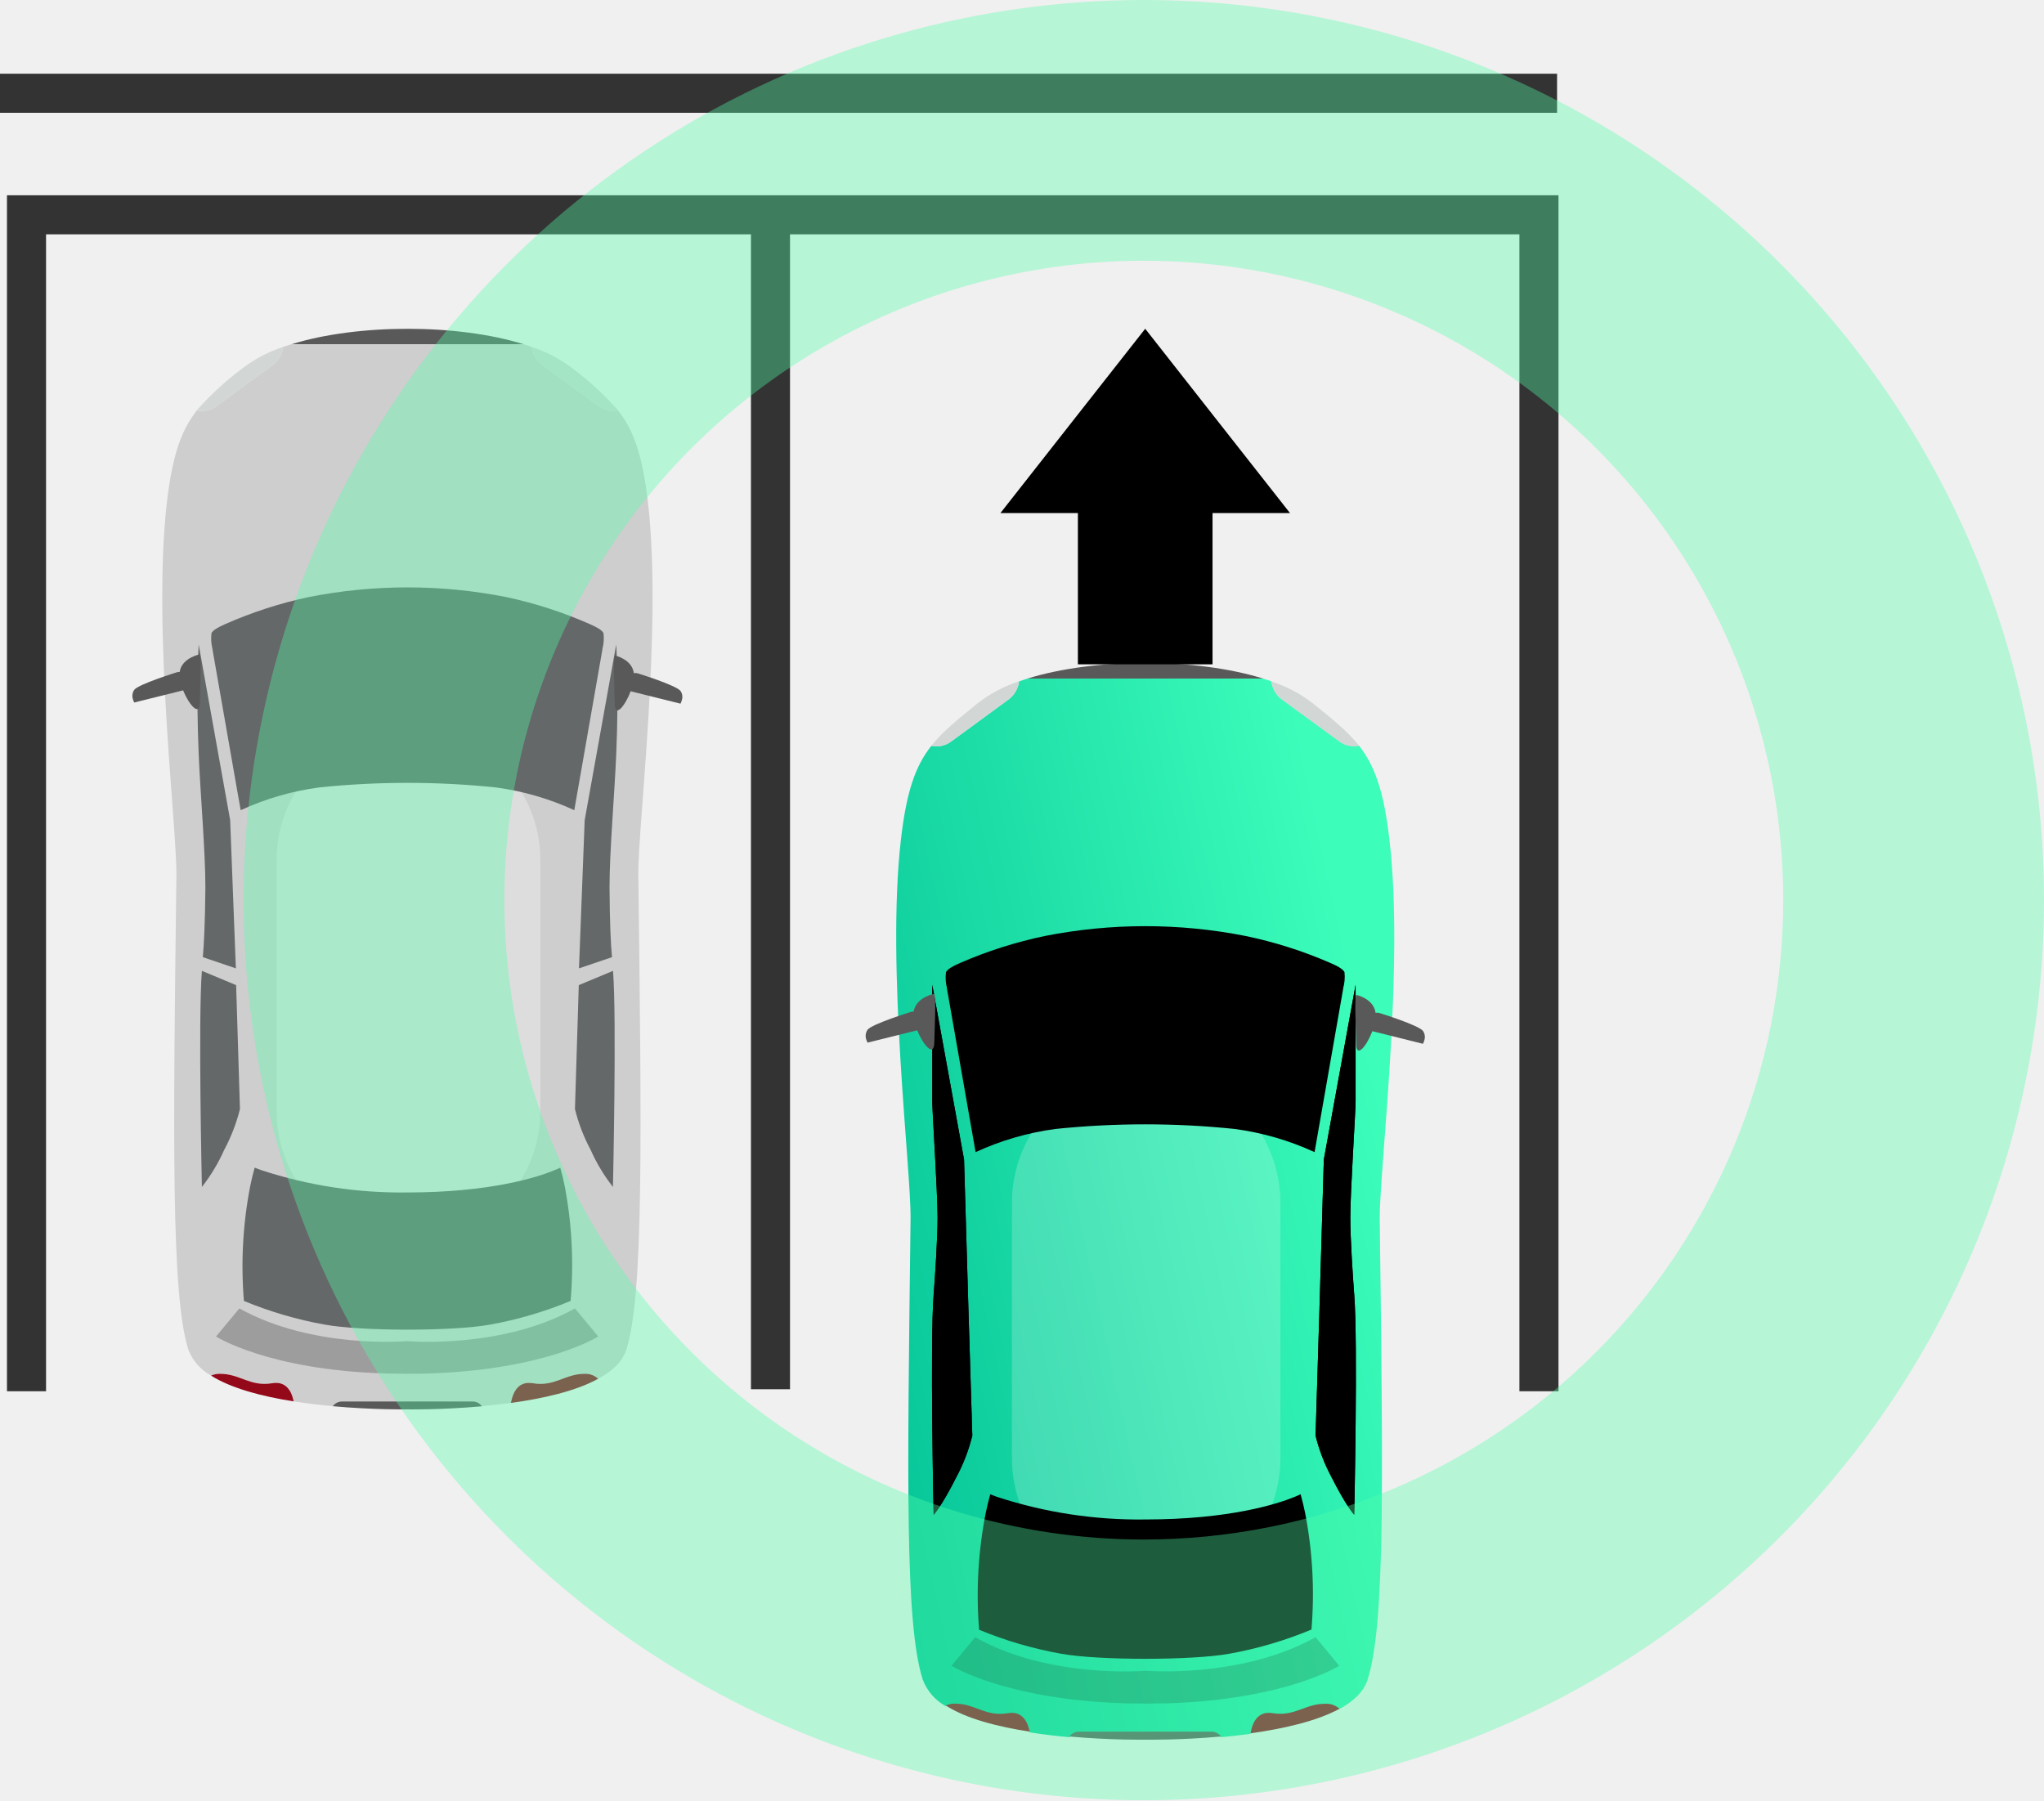
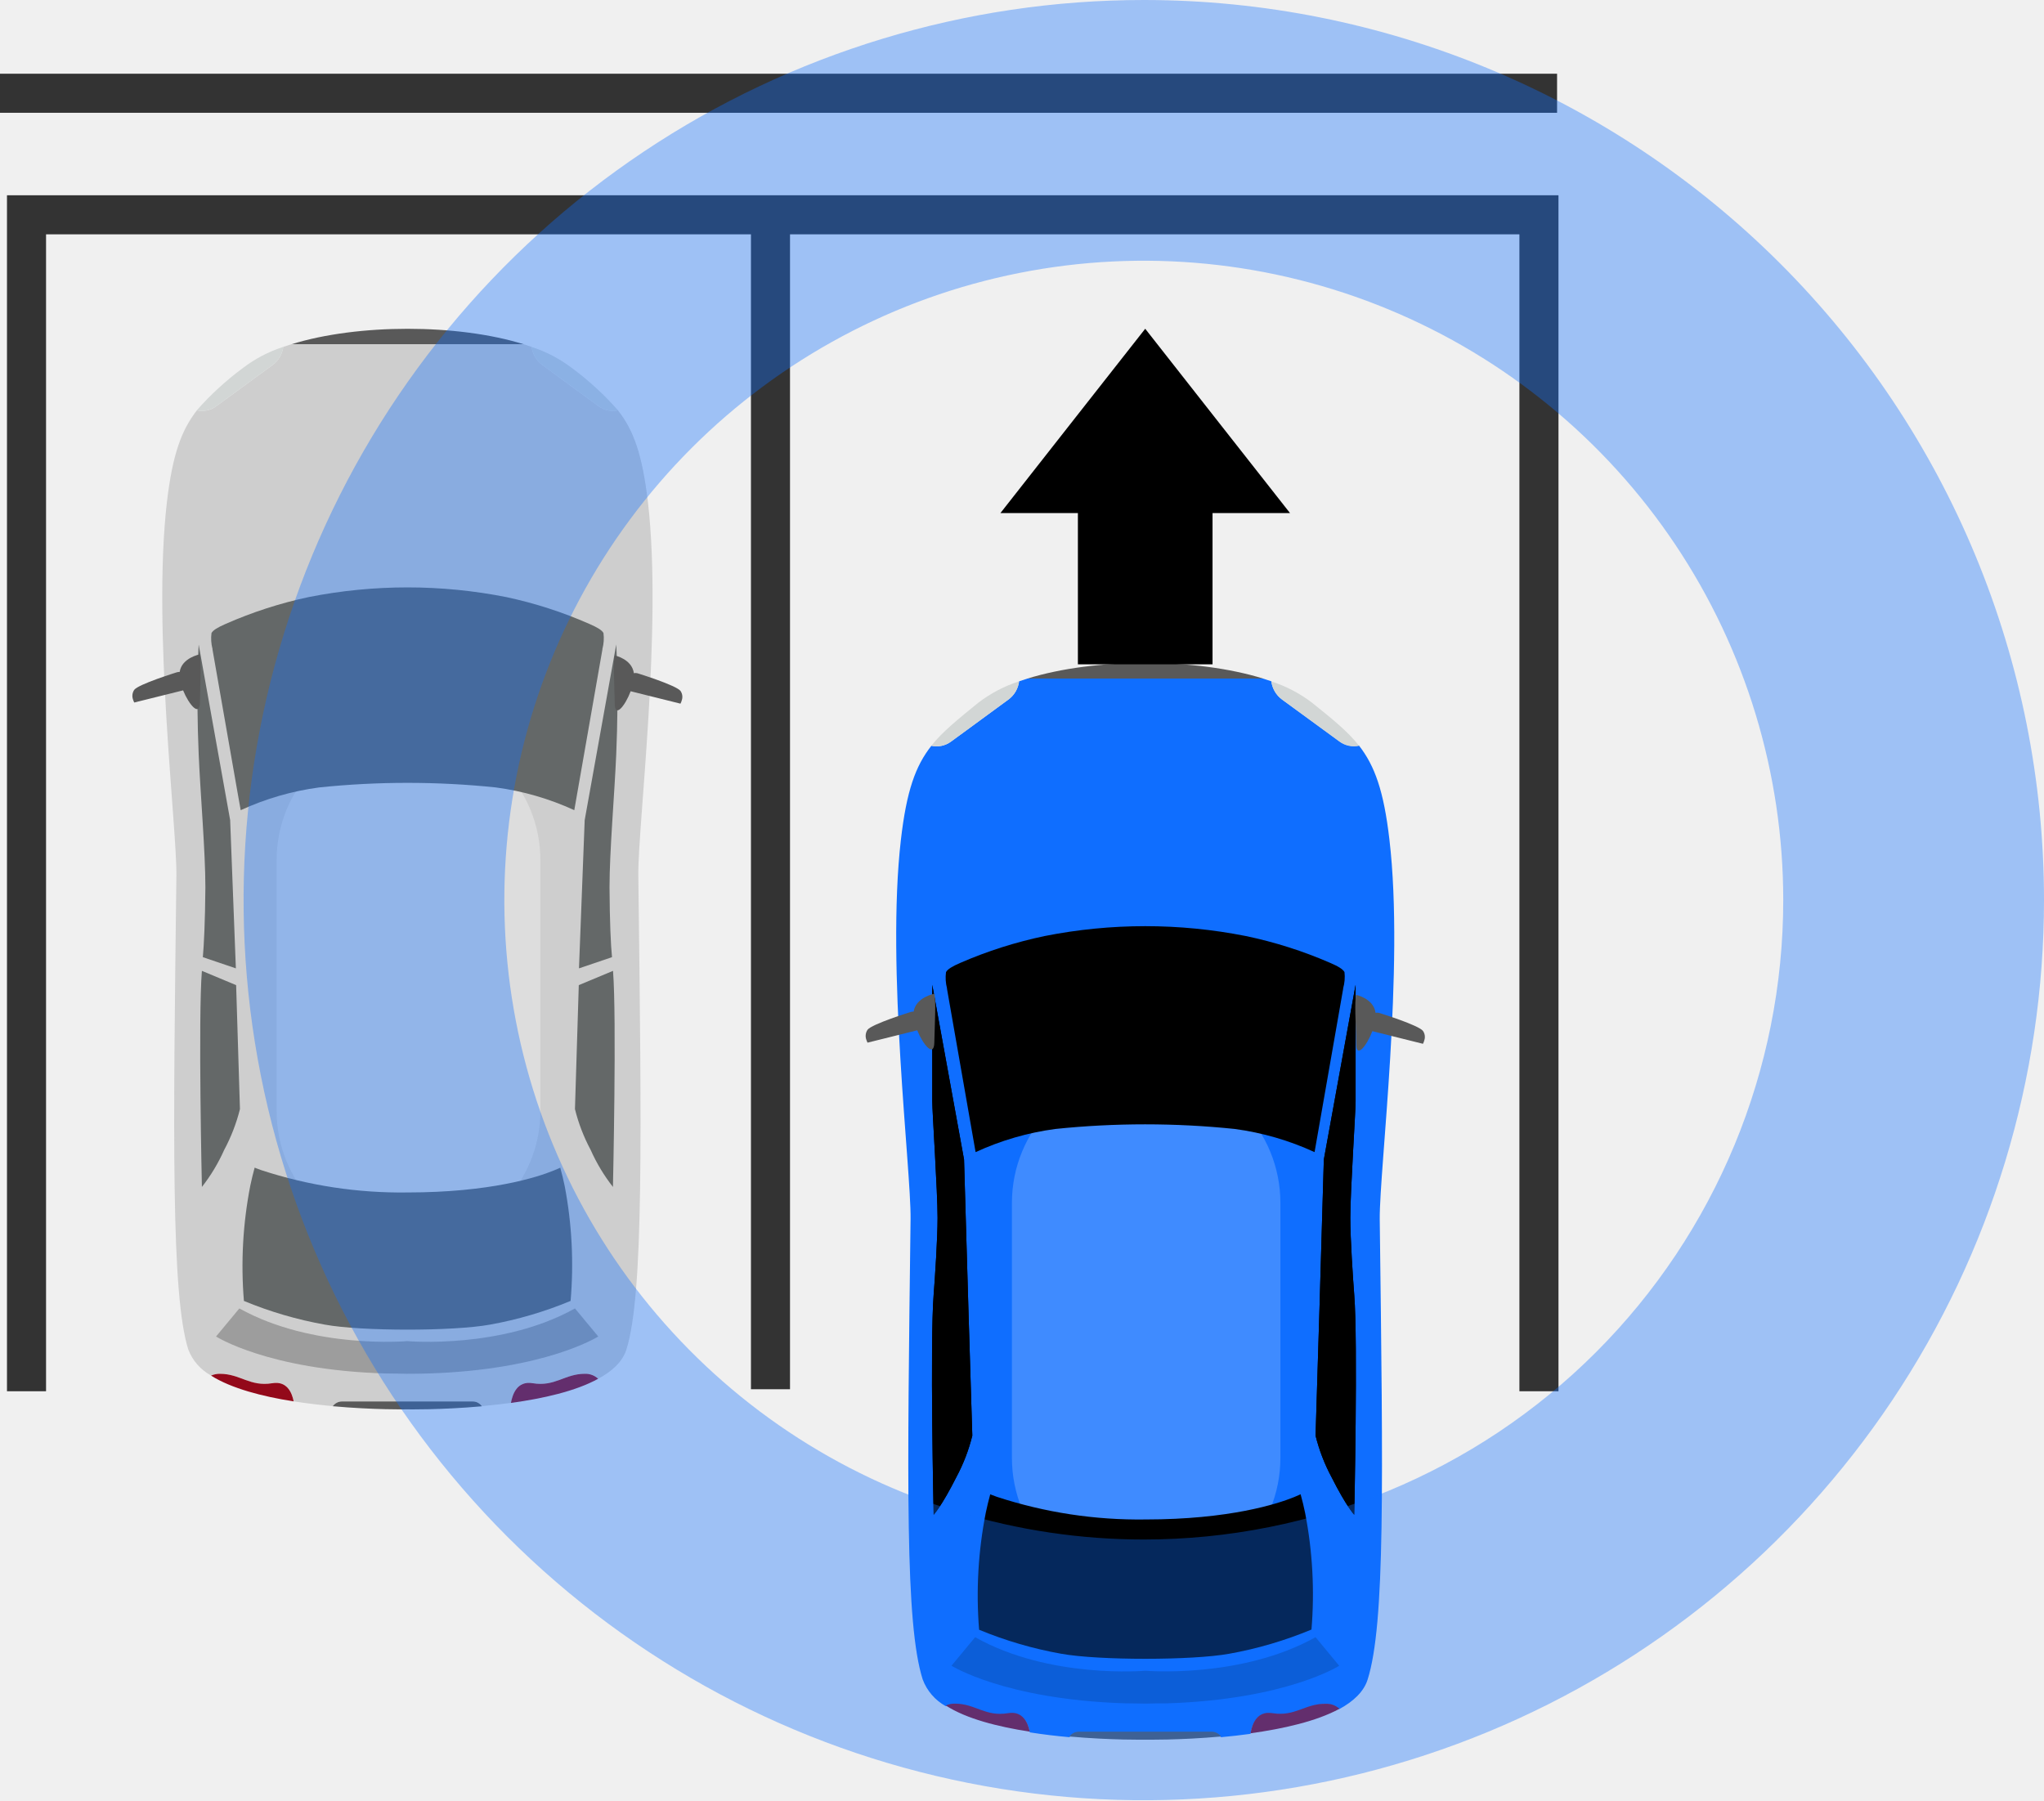
<svg xmlns="http://www.w3.org/2000/svg" width="193" height="170" viewBox="0 0 193 170" fill="none">
-   <path d="M147.156 131.378H143.467V22.128H4.348V131.378H0.659V18.44H147.156V131.378Z" fill="#333333" />
-   <path d="M74.595 19.435H70.907V131.188H74.595V19.435Z" fill="#333333" />
-   <path d="M147.023 6.962H0V10.651H147.023V6.962Z" fill="#333333" />
-   <path d="M119.27 65.003V64.078C112.932 62.107 103.362 62.107 97.018 64.078V65.003H119.27Z" fill="#595959" />
-   <path d="M131.191 79.269C130.659 74.694 129.816 72.329 128.314 70.397C127.994 70.466 127.662 70.467 127.342 70.398C127.022 70.329 126.72 70.192 126.457 69.997L121.051 66.055C120.777 65.851 120.547 65.594 120.375 65.299C120.203 65.004 120.092 64.677 120.049 64.338L119.257 64.078H97.012L96.226 64.338C96.183 64.677 96.073 65.004 95.901 65.299C95.728 65.594 95.499 65.851 95.225 66.055L89.799 70.029C89.536 70.224 89.234 70.361 88.914 70.43C88.594 70.499 88.263 70.498 87.942 70.428C86.44 72.329 85.597 74.694 85.065 79.301C83.665 91.406 86.035 110.426 85.978 115.109C85.667 140.099 85.458 153.31 87.119 158.582C87.519 159.663 88.296 160.563 89.305 161.118C89.576 160.995 89.87 160.934 90.167 160.94C92.068 160.94 93.044 162.208 95.18 161.84C96.594 161.599 97.082 162.765 97.234 163.589C98.501 163.792 99.769 163.938 100.979 164.046C101.079 163.905 101.212 163.791 101.365 163.711C101.518 163.632 101.688 163.59 101.86 163.589H114.403C114.576 163.589 114.747 163.63 114.902 163.709C115.056 163.789 115.189 163.904 115.29 164.046C116.19 163.963 117.128 163.862 118.078 163.729C118.211 162.911 118.661 161.58 120.157 161.827C122.299 162.189 123.237 160.927 125.177 160.927C125.645 160.912 126.101 161.083 126.444 161.403C127.794 160.668 128.777 159.749 129.138 158.595C130.798 153.329 130.589 140.112 130.279 115.122C130.247 110.394 132.624 91.374 131.191 79.269Z" fill="url(#paint0_linear)" />
-   <g style="mix-blend-mode:screen">
-     <path d="M120.899 137.672C120.899 141.033 119.563 144.257 117.186 146.635C114.809 149.012 111.585 150.347 108.223 150.347C104.861 150.347 101.637 149.012 99.26 146.635C96.883 144.257 95.548 141.033 95.548 137.672V113.588C95.548 110.226 96.883 107.002 99.26 104.625C101.637 102.248 104.861 100.913 108.223 100.913C111.585 100.913 114.809 102.248 117.186 104.625C119.563 107.002 120.899 110.226 120.899 113.588V137.672Z" fill="#333333" />
+   <g clip-path="url(#clip0_137_287)">
+     <path d="M147.156 131.378H143.467V22.128H4.348V131.378H0.659V18.44H147.156V131.378Z" fill="#333333" />
+     <path d="M74.595 19.435H70.907V131.188H74.595V19.435Z" fill="#333333" />
+     <path d="M147.023 6.962H0V10.651H147.023V6.962Z" fill="#333333" />
+     <path d="M119.27 65.003V64.078C112.932 62.107 103.362 62.107 97.018 64.078V65.003H119.27Z" fill="#595959" />
+     <path d="M131.191 79.269C130.659 74.694 129.816 72.329 128.314 70.397C127.994 70.466 127.662 70.467 127.342 70.398C127.022 70.329 126.72 70.192 126.457 69.997L121.051 66.055C120.777 65.851 120.547 65.594 120.375 65.299C120.203 65.004 120.092 64.677 120.049 64.338L119.257 64.078H97.012L96.226 64.338C96.183 64.677 96.073 65.004 95.901 65.299C95.728 65.594 95.499 65.851 95.225 66.055L89.799 70.029C89.536 70.224 89.234 70.361 88.914 70.43C88.594 70.499 88.263 70.498 87.942 70.428C86.44 72.329 85.597 74.694 85.065 79.301C83.665 91.406 86.035 110.426 85.978 115.109C85.667 140.099 85.458 153.31 87.119 158.582C87.519 159.663 88.296 160.563 89.305 161.118C89.576 160.995 89.87 160.934 90.167 160.94C92.068 160.94 93.044 162.208 95.18 161.84C96.594 161.599 97.082 162.765 97.234 163.589C98.501 163.792 99.769 163.938 100.979 164.046C101.079 163.905 101.212 163.791 101.365 163.711C101.518 163.632 101.688 163.59 101.86 163.589H114.403C114.576 163.589 114.747 163.63 114.902 163.709C115.056 163.789 115.189 163.904 115.29 164.046C116.19 163.963 117.128 163.862 118.078 163.729C118.211 162.911 118.661 161.58 120.157 161.827C122.299 162.189 123.237 160.927 125.177 160.927C125.645 160.912 126.101 161.083 126.444 161.403C127.794 160.668 128.777 159.749 129.138 158.595C130.798 153.329 130.589 140.112 130.279 115.122C130.247 110.394 132.624 91.374 131.191 79.269Z" fill="url(#paint0_linear_137_287)" />
+     <g style="mix-blend-mode:screen">
+       <path d="M120.899 137.672C120.899 141.033 119.563 144.257 117.186 146.635C114.809 149.012 111.585 150.347 108.223 150.347C104.861 150.347 101.637 149.012 99.26 146.635C96.883 144.257 95.548 141.033 95.548 137.672V113.588C95.548 110.226 96.883 107.002 99.26 104.625C101.637 102.248 104.861 100.913 108.223 100.913C111.585 100.913 114.809 102.248 117.186 104.625C119.563 107.002 120.899 110.226 120.899 113.588V137.672Z" fill="#333333" />
+     </g>
+     <path d="M126.951 91.799C126.799 91.52 126.368 91.254 125.595 90.924C123.031 89.809 120.359 88.959 117.622 88.389C111.36 87.149 104.915 87.149 98.653 88.389C95.916 88.96 93.244 89.809 90.68 90.924C89.913 91.254 89.476 91.52 89.324 91.799C89.257 92.309 89.289 92.828 89.419 93.326V93.377L91.828 107.136L92.119 108.797C94.507 107.695 97.047 106.958 99.655 106.61C105.284 106.027 110.959 106.027 116.589 106.61C119.196 106.959 121.736 107.696 124.125 108.797L124.416 107.136L126.824 93.377V93.326C126.965 92.83 127.008 92.311 126.951 91.799Z" fill="black" />
+     <path d="M123.237 142.89C123.117 142.295 122.971 141.692 122.806 141.103C122.806 141.103 122.597 141.211 122.173 141.382C120.601 142.016 116.088 143.486 108.153 143.486C103.395 143.553 98.657 142.831 94.134 141.35C93.71 141.198 93.501 141.109 93.501 141.109C93.342 141.686 93.203 142.263 93.082 142.84C92.364 146.479 92.151 150.201 92.449 153.899C94.947 154.935 97.55 155.695 100.212 156.168C103.723 156.802 112.558 156.802 116.057 156.168C118.724 155.691 121.332 154.923 123.833 153.88C124.138 150.207 123.938 146.509 123.237 142.89Z" fill="black" />
+     <path d="M124.22 135.573L124.587 123.639L125 109.5L128 93V104C128 105 127.5 112.5 127.5 115C127.5 117 127.747 120.676 127.87 122.264C128.225 126.738 127.87 143.045 127.87 143.045C127.87 143.045 127.129 142.266 125.728 139.49C125.064 138.252 124.558 136.937 124.22 135.573Z" fill="black" />
+     <path d="M124.22 135.573L124.587 123.639L125 109.5L128 93V104C128 105 127.5 112.5 127.5 115C127.5 117 127.747 120.676 127.87 122.264C128.225 126.738 127.87 143.045 127.87 143.045C127.87 143.045 127.129 142.266 125.728 139.49C125.064 138.252 124.558 136.937 124.22 135.573Z" fill="black" />
+     <path d="M91.808 135.573L91.441 123.639L91.028 109.5L88.028 93V104C88.028 105 88.528 112.5 88.528 115C88.528 117 88.281 120.676 88.158 122.264C87.803 126.738 88.158 143.045 88.158 143.045C88.158 143.045 88.899 142.266 90.3 139.49C90.964 138.252 91.47 136.937 91.808 135.573Z" fill="black" />
+     <path d="M91.808 135.573L91.441 123.639L91.028 109.5L88.028 93V104C88.028 105 88.528 112.5 88.528 115C88.528 117 88.281 120.676 88.158 122.264C87.803 126.738 88.158 143.045 88.158 143.045C88.158 143.045 88.899 142.266 90.3 139.49C90.964 138.252 91.47 136.937 91.808 135.573Z" fill="black" />
+     <path d="M89.799 70.029L95.225 66.055C95.499 65.851 95.729 65.594 95.901 65.299C96.073 65.003 96.183 64.677 96.226 64.338C94.837 64.789 93.534 65.473 92.373 66.359C90.471 67.912 89.033 69.053 87.936 70.422C88.257 70.493 88.589 70.496 88.91 70.428C89.232 70.36 89.535 70.224 89.799 70.029Z" fill="#D2D6D5" />
+     <path d="M121.051 66.055L126.476 70.029C126.739 70.224 127.041 70.361 127.361 70.43C127.681 70.499 128.013 70.498 128.333 70.428C127.243 69.053 125.798 67.893 123.896 66.366C122.734 65.478 121.428 64.794 120.037 64.344C120.082 64.683 120.195 65.009 120.369 65.303C120.543 65.597 120.775 65.853 121.051 66.055Z" fill="#D2D6D5" />
+     <path d="M95.18 161.777C93.038 162.138 92.1 160.877 90.167 160.877C89.87 160.871 89.576 160.931 89.305 161.054C91.27 162.322 94.236 163.057 97.234 163.526C97.069 162.708 96.587 161.536 95.18 161.777Z" fill="#93091A" />
+     <path d="M120.157 161.777C118.661 161.523 118.211 162.848 118.078 163.678C121.146 163.253 124.296 162.55 126.476 161.365C126.133 161.045 125.677 160.874 125.208 160.889C123.237 160.851 122.318 162.119 120.157 161.777Z" fill="#93091A" />
+     <g style="mix-blend-mode:multiply">
+       <path d="M110.169 160.851C121.45 160.497 126.451 157.302 126.451 157.302L124.22 154.602C117.178 158.544 108.147 157.771 108.147 157.771C108.147 157.771 99.116 158.576 92.075 154.602L89.844 157.296C89.844 157.296 94.838 160.465 106.125 160.845C106.715 160.845 108.147 160.877 108.147 160.877C108.908 160.851 109.573 160.851 110.169 160.851Z" fill="#C2C2C2" />
+     </g>
+     <path d="M134.36 97.351C133.961 96.812 130.31 95.678 130.31 95.678C130.174 95.628 130.027 95.617 129.886 95.646C129.695 94.277 128.054 93.948 128.054 93.948C127.889 94.543 128.016 96.578 128.054 98.568C128.054 100.006 129.055 98.764 129.581 97.376L134.36 98.568C134.418 98.457 134.462 98.34 134.493 98.219C134.539 98.074 134.551 97.92 134.528 97.769C134.505 97.619 134.447 97.476 134.36 97.351Z" fill="#595959" />
+     <path d="M88.221 93.84C88.221 93.84 86.485 94.163 86.269 95.526C86.166 95.522 86.063 95.537 85.965 95.57C85.965 95.57 82.315 96.704 81.915 97.243C81.823 97.379 81.765 97.535 81.745 97.698C81.725 97.861 81.744 98.027 81.801 98.181C81.831 98.277 81.869 98.371 81.915 98.46L86.605 97.294C87.163 98.669 88.19 99.892 88.221 98.46C88.266 96.47 88.392 94.436 88.221 93.84Z" fill="#595959" />
+     <path d="M114.403 163.526H101.86C101.688 163.527 101.518 163.569 101.365 163.648C101.212 163.727 101.08 163.842 100.979 163.982C104.915 164.337 108.141 164.28 108.141 164.28C108.141 164.28 111.36 164.337 115.29 163.982C115.189 163.841 115.056 163.725 114.902 163.646C114.747 163.566 114.576 163.525 114.403 163.526Z" fill="#595959" />
+     <path d="M49.434 33.416V32.503C43.192 30.564 33.78 30.564 27.538 32.503V33.409L49.434 33.416Z" fill="#595959" />
+     <path d="M61.184 47.454C60.658 42.954 59.835 40.628 58.352 38.752C58.036 38.821 57.709 38.822 57.393 38.754C57.077 38.686 56.779 38.552 56.52 38.359L51.184 34.449C50.913 34.248 50.687 33.995 50.518 33.704C50.349 33.413 50.241 33.091 50.201 32.757L49.434 32.503H27.518L26.745 32.757C26.705 33.09 26.596 33.413 26.428 33.703C26.259 33.994 26.033 34.248 25.763 34.449L20.42 38.359C20.161 38.552 19.863 38.687 19.547 38.755C19.231 38.823 18.904 38.822 18.589 38.752C17.112 40.654 16.282 42.954 15.756 47.454C14.38 59.362 16.713 78.078 16.656 82.692C16.351 107.282 16.149 122.252 17.777 127.436C18.18 128.486 18.944 129.358 19.932 129.895C20.199 129.775 20.489 129.717 20.781 129.724C22.683 129.724 23.608 130.992 25.718 130.611C27.107 130.377 27.576 131.524 27.74 132.335C29.008 132.532 30.244 132.677 31.429 132.785C31.527 132.647 31.658 132.534 31.809 132.455C31.96 132.377 32.127 132.336 32.297 132.335H44.637C44.807 132.335 44.974 132.376 45.126 132.455C45.277 132.533 45.407 132.646 45.505 132.785C46.392 132.703 47.318 132.601 48.249 132.475C48.382 131.67 48.826 130.364 50.296 130.611C52.4 130.966 53.332 129.724 55.233 129.724C55.465 129.714 55.697 129.75 55.914 129.831C56.132 129.911 56.331 130.034 56.501 130.193C57.832 129.471 58.795 128.564 59.15 127.43C60.785 122.246 60.576 107.276 60.272 82.685C60.209 78.078 62.56 59.362 61.184 47.454Z" fill="#CECECE" />
+     <path opacity="0.3" d="M51.025 104.924C51.025 108.227 49.713 111.395 47.377 113.731C45.042 116.066 41.874 117.378 38.572 117.378C36.936 117.378 35.317 117.056 33.806 116.43C32.295 115.804 30.922 114.887 29.765 113.731C27.43 111.395 26.118 108.227 26.118 104.924V81.209C26.118 77.906 27.43 74.738 29.765 72.403C32.101 70.067 35.269 68.755 38.572 68.755C41.874 68.755 45.042 70.067 47.377 72.403C49.713 74.738 51.025 77.906 51.025 81.209V104.924Z" fill="white" />
+     <path d="M56.983 59.781C56.837 59.502 56.406 59.248 55.652 58.919C53.13 57.807 50.501 56.958 47.806 56.384C41.644 55.164 35.303 55.164 29.141 56.384C26.448 56.958 23.821 57.808 21.301 58.919C20.547 59.248 20.116 59.508 19.97 59.781C19.904 60.283 19.937 60.793 20.065 61.283V61.333L22.436 74.871L22.727 76.506C25.078 75.423 27.577 74.699 30.142 74.358C35.684 73.783 41.269 73.783 46.81 74.358C49.376 74.699 51.875 75.424 54.226 76.506L54.511 74.871L56.881 61.333V61.283C57.012 60.793 57.046 60.283 56.983 59.781Z" fill="#646868" />
+     <path d="M53.326 112.029C53.205 111.44 53.066 110.85 52.901 110.267C52.901 110.267 52.692 110.375 52.267 110.54C50.721 111.174 46.278 112.606 38.47 112.606C33.788 112.671 29.128 111.96 24.679 110.502C24.261 110.356 24.045 110.261 24.045 110.261C23.887 110.825 23.754 111.395 23.633 111.966C22.934 115.548 22.731 119.21 23.031 122.848C25.488 123.868 28.049 124.618 30.668 125.085C34.122 125.719 42.818 125.719 46.272 125.085C48.88 124.616 51.43 123.866 53.877 122.848C54.189 119.233 54.004 115.593 53.326 112.029Z" fill="#646868" />
+     <path d="M19.153 90.386L22.271 91.444L21.732 77.444L18.76 60.864C18.76 60.864 18.5 65.117 18.76 71.214C18.924 75.074 19.393 80.378 19.393 83.801C19.368 87.052 19.254 89.251 19.153 90.386Z" fill="#646868" />
+     <path d="M57.788 90.386L54.669 91.444L55.208 77.444L58.187 60.858C58.187 60.858 58.447 65.111 58.187 71.208C58.022 75.067 57.553 80.372 57.553 83.794C57.572 87.052 57.673 89.283 57.788 90.386Z" fill="#646868" />
+     <path d="M19.064 91.679L22.296 93.028L22.657 104.734C22.322 106.075 21.822 107.37 21.168 108.588C20.613 109.836 19.907 111.011 19.064 112.086C19.064 112.086 18.703 96.064 19.064 91.679Z" fill="#646868" />
+     <path d="M57.883 91.679L54.65 93.028L54.289 104.734C54.621 106.075 55.12 107.37 55.772 108.588C56.327 109.836 57.034 111.011 57.876 112.086C57.876 112.086 58.237 96.064 57.883 91.679Z" fill="#646868" />
+     <path d="M20.42 38.359L25.763 34.449C26.033 34.248 26.259 33.994 26.428 33.703C26.597 33.413 26.705 33.09 26.745 32.757C25.374 33.2 24.089 33.873 22.943 34.747C21.352 35.922 19.89 37.262 18.582 38.746C18.898 38.817 19.226 38.819 19.543 38.753C19.86 38.686 20.16 38.552 20.42 38.359Z" fill="#D2D6D5" />
+     <path d="M51.184 34.449L56.526 38.359C56.786 38.552 57.084 38.686 57.4 38.754C57.715 38.822 58.042 38.821 58.358 38.752C57.053 37.268 55.593 35.928 54.004 34.753C52.858 33.879 51.572 33.206 50.201 32.763C50.242 33.096 50.35 33.417 50.519 33.707C50.688 33.997 50.914 34.249 51.184 34.449Z" fill="#D2D6D5" />
+     <path d="M25.712 130.618C23.608 130.973 22.676 129.73 20.775 129.73C20.483 129.723 20.193 129.782 19.926 129.901C21.859 131.118 24.774 131.872 27.728 132.335C27.576 131.53 27.107 130.383 25.712 130.618Z" fill="#93091A" />
+     <path d="M50.29 130.618C48.82 130.371 48.389 131.676 48.243 132.481C51.266 132.069 54.359 131.372 56.482 130.199C56.313 130.041 56.113 129.918 55.895 129.837C55.678 129.757 55.446 129.72 55.214 129.73C53.326 129.73 52.401 130.973 50.29 130.618Z" fill="#93091A" />
+     <g style="mix-blend-mode:multiply">
+       <path d="M40.467 129.699C51.57 129.35 56.488 126.207 56.488 126.207L54.289 123.557C47.356 127.436 38.445 126.644 38.445 126.644C38.445 126.644 29.572 127.436 22.6 123.557L20.401 126.207C20.401 126.207 25.319 129.375 36.423 129.699C37 129.699 38.413 129.73 38.413 129.73C39.224 129.73 39.883 129.718 40.467 129.699Z" fill="#C2C2C2" />
+     </g>
+     <path d="M64.258 65.25C63.865 64.718 60.272 63.602 60.272 63.602C60.138 63.553 59.993 63.543 59.853 63.571C59.663 62.221 58.047 61.898 58.047 61.898C57.883 62.487 58.009 64.483 58.047 66.448C58.047 67.868 59.036 66.645 59.549 65.276L64.252 66.448C64.31 66.338 64.355 66.221 64.385 66.1C64.43 65.958 64.441 65.807 64.419 65.66C64.397 65.513 64.342 65.373 64.258 65.25Z" fill="#595959" />
+     <path d="M18.867 61.79C18.867 61.79 17.163 62.113 16.966 63.45C16.865 63.447 16.764 63.462 16.668 63.495C16.668 63.495 13.056 64.616 12.675 65.142C12.585 65.276 12.527 65.428 12.507 65.588C12.488 65.748 12.506 65.91 12.561 66.061C12.591 66.158 12.629 66.251 12.675 66.34L17.289 65.193C17.841 66.549 18.848 67.728 18.88 66.34C18.912 64.376 19.013 62.379 18.867 61.79Z" fill="#595959" />
+     <path d="M44.637 132.342H32.291C32.121 132.342 31.953 132.383 31.802 132.462C31.651 132.54 31.521 132.653 31.422 132.792C35.295 133.14 38.47 133.089 38.47 133.089C38.47 133.089 41.639 133.146 45.505 132.798C45.407 132.658 45.278 132.543 45.127 132.464C44.975 132.384 44.807 132.342 44.637 132.342Z" fill="#595959" />
+     <path opacity="0.72" d="M108 0C91.189 0 74.755 4.985 60.777 14.325C46.798 23.665 35.904 36.94 29.47 52.472C23.037 68.004 21.354 85.094 24.633 101.583C27.913 118.071 36.008 133.217 47.896 145.104C59.783 156.992 74.929 165.087 91.417 168.367C107.906 171.646 124.996 169.963 140.528 163.53C156.06 157.096 169.335 146.202 178.675 132.223C188.015 118.245 193 101.811 193 85C193 62.457 184.045 40.837 168.104 24.896C152.163 8.955 130.543 0 108 0ZM108 145.379C96.058 145.379 84.384 141.838 74.455 135.204C64.526 128.569 56.787 119.139 52.217 108.106C47.647 97.073 46.451 84.933 48.781 73.221C51.111 61.508 56.861 50.75 65.305 42.305C73.75 33.861 84.508 28.111 96.221 25.781C107.933 23.451 120.073 24.647 131.106 29.217C142.139 33.787 151.569 41.526 158.204 51.455C164.838 61.384 168.379 73.058 168.379 85C168.379 101.014 162.018 116.371 150.695 127.695C139.371 139.018 124.014 145.379 108 145.379Z" fill="#0F6EFF" fill-opacity="0.5" />
+     <path d="M101.778 48.449V62.734H114.491V48.449H121.805L114.967 39.747L108.134 31.045L101.296 39.747L94.464 48.449H101.778Z" fill="black" />
  </g>
-   <path d="M126.951 91.799C126.799 91.52 126.368 91.254 125.595 90.924C123.031 89.809 120.359 88.959 117.622 88.389C111.36 87.149 104.915 87.149 98.653 88.389C95.916 88.96 93.244 89.809 90.68 90.924C89.913 91.254 89.476 91.52 89.324 91.799C89.257 92.309 89.289 92.828 89.419 93.326V93.377L91.828 107.136L92.119 108.797C94.507 107.695 97.047 106.958 99.655 106.61C105.284 106.027 110.959 106.027 116.589 106.61C119.196 106.959 121.736 107.696 124.125 108.797L124.416 107.136L126.824 93.377V93.326C126.965 92.83 127.008 92.311 126.951 91.799Z" fill="black" />
-   <path d="M123.237 142.89C123.117 142.295 122.971 141.692 122.806 141.103C122.806 141.103 122.597 141.211 122.173 141.382C120.601 142.016 116.088 143.486 108.153 143.486C103.395 143.553 98.657 142.831 94.134 141.35C93.71 141.198 93.501 141.109 93.501 141.109C93.342 141.686 93.203 142.263 93.082 142.84C92.364 146.479 92.151 150.201 92.449 153.899C94.947 154.935 97.55 155.695 100.212 156.168C103.723 156.802 112.558 156.802 116.057 156.168C118.724 155.691 121.332 154.923 123.833 153.88C124.138 150.207 123.938 146.509 123.237 142.89Z" fill="black" />
-   <path d="M124.22 135.573L124.587 123.639L125 109.5L128 93V104C128 105 127.5 112.5 127.5 115C127.5 117 127.747 120.676 127.87 122.264C128.225 126.738 127.87 143.045 127.87 143.045C127.87 143.045 127.129 142.266 125.728 139.49C125.064 138.252 124.558 136.937 124.22 135.573Z" fill="black" />
-   <path d="M124.22 135.573L124.587 123.639L125 109.5L128 93V104C128 105 127.5 112.5 127.5 115C127.5 117 127.747 120.676 127.87 122.264C128.225 126.738 127.87 143.045 127.87 143.045C127.87 143.045 127.129 142.266 125.728 139.49C125.064 138.252 124.558 136.937 124.22 135.573Z" fill="black" />
-   <path d="M91.808 135.573L91.441 123.639L91.028 109.5L88.028 93V104C88.028 105 88.528 112.5 88.528 115C88.528 117 88.281 120.676 88.158 122.264C87.803 126.738 88.158 143.045 88.158 143.045C88.158 143.045 88.899 142.266 90.3 139.49C90.964 138.252 91.47 136.937 91.808 135.573Z" fill="black" />
-   <path d="M91.808 135.573L91.441 123.639L91.028 109.5L88.028 93V104C88.028 105 88.528 112.5 88.528 115C88.528 117 88.281 120.676 88.158 122.264C87.803 126.738 88.158 143.045 88.158 143.045C88.158 143.045 88.899 142.266 90.3 139.49C90.964 138.252 91.47 136.937 91.808 135.573Z" fill="black" />
-   <path d="M89.799 70.029L95.225 66.055C95.499 65.851 95.729 65.594 95.901 65.299C96.073 65.003 96.183 64.677 96.226 64.338C94.837 64.789 93.534 65.473 92.373 66.359C90.471 67.912 89.033 69.053 87.936 70.422C88.257 70.493 88.589 70.496 88.91 70.428C89.232 70.36 89.535 70.224 89.799 70.029Z" fill="#D2D6D5" />
-   <path d="M121.051 66.055L126.476 70.029C126.739 70.224 127.041 70.361 127.361 70.43C127.681 70.499 128.013 70.498 128.333 70.428C127.243 69.053 125.798 67.893 123.896 66.366C122.734 65.478 121.428 64.794 120.037 64.344C120.082 64.683 120.195 65.009 120.369 65.303C120.543 65.597 120.775 65.853 121.051 66.055Z" fill="#D2D6D5" />
-   <path d="M95.18 161.777C93.038 162.138 92.1 160.877 90.167 160.877C89.87 160.871 89.576 160.931 89.305 161.054C91.27 162.322 94.236 163.057 97.234 163.526C97.069 162.708 96.587 161.536 95.18 161.777Z" fill="#93091A" />
-   <path d="M120.157 161.777C118.661 161.523 118.211 162.848 118.078 163.678C121.146 163.253 124.296 162.55 126.476 161.365C126.133 161.045 125.677 160.874 125.208 160.889C123.237 160.851 122.318 162.119 120.157 161.777Z" fill="#93091A" />
-   <g style="mix-blend-mode:multiply">
-     <path d="M110.169 160.851C121.45 160.497 126.451 157.302 126.451 157.302L124.22 154.602C117.178 158.544 108.147 157.771 108.147 157.771C108.147 157.771 99.116 158.576 92.075 154.602L89.844 157.296C89.844 157.296 94.838 160.465 106.125 160.845C106.715 160.845 108.147 160.877 108.147 160.877C108.908 160.851 109.573 160.851 110.169 160.851Z" fill="#C2C2C2" />
-   </g>
-   <path d="M134.36 97.351C133.961 96.812 130.31 95.678 130.31 95.678C130.174 95.628 130.027 95.617 129.886 95.646C129.695 94.277 128.054 93.948 128.054 93.948C127.889 94.543 128.016 96.578 128.054 98.568C128.054 100.006 129.055 98.764 129.581 97.376L134.36 98.568C134.418 98.457 134.462 98.34 134.493 98.219C134.539 98.074 134.551 97.92 134.528 97.769C134.505 97.619 134.447 97.476 134.36 97.351Z" fill="#595959" />
-   <path d="M88.221 93.84C88.221 93.84 86.485 94.163 86.269 95.526C86.166 95.522 86.063 95.537 85.965 95.57C85.965 95.57 82.315 96.704 81.915 97.243C81.823 97.379 81.765 97.535 81.745 97.698C81.725 97.861 81.744 98.027 81.801 98.181C81.831 98.277 81.869 98.371 81.915 98.46L86.605 97.294C87.163 98.669 88.19 99.892 88.221 98.46C88.266 96.47 88.392 94.436 88.221 93.84Z" fill="#595959" />
-   <path d="M114.403 163.526H101.86C101.688 163.527 101.518 163.569 101.365 163.648C101.212 163.727 101.08 163.842 100.979 163.982C104.915 164.337 108.141 164.28 108.141 164.28C108.141 164.28 111.36 164.337 115.29 163.982C115.189 163.841 115.056 163.725 114.902 163.646C114.747 163.566 114.576 163.525 114.403 163.526Z" fill="#595959" />
-   <path d="M49.434 33.416V32.503C43.192 30.564 33.78 30.564 27.538 32.503V33.409L49.434 33.416Z" fill="#595959" />
-   <path d="M61.184 47.454C60.658 42.954 59.835 40.628 58.352 38.752C58.036 38.821 57.709 38.822 57.393 38.754C57.077 38.686 56.779 38.552 56.52 38.359L51.184 34.449C50.913 34.248 50.687 33.995 50.518 33.704C50.349 33.413 50.241 33.091 50.201 32.757L49.434 32.503H27.518L26.745 32.757C26.705 33.09 26.596 33.413 26.428 33.703C26.259 33.994 26.033 34.248 25.763 34.449L20.42 38.359C20.161 38.552 19.863 38.687 19.547 38.755C19.231 38.823 18.904 38.822 18.589 38.752C17.112 40.654 16.282 42.954 15.756 47.454C14.38 59.362 16.713 78.078 16.656 82.692C16.351 107.282 16.149 122.252 17.777 127.436C18.18 128.486 18.944 129.358 19.932 129.895C20.199 129.775 20.489 129.717 20.781 129.724C22.683 129.724 23.608 130.992 25.718 130.611C27.107 130.377 27.576 131.524 27.74 132.335C29.008 132.532 30.244 132.677 31.429 132.785C31.527 132.647 31.658 132.534 31.809 132.455C31.96 132.377 32.127 132.336 32.297 132.335H44.637C44.807 132.335 44.974 132.376 45.126 132.455C45.277 132.533 45.407 132.646 45.505 132.785C46.392 132.703 47.318 132.601 48.249 132.475C48.382 131.67 48.826 130.364 50.296 130.611C52.4 130.966 53.332 129.724 55.233 129.724C55.465 129.714 55.697 129.75 55.914 129.831C56.132 129.911 56.331 130.034 56.501 130.193C57.832 129.471 58.795 128.564 59.15 127.43C60.785 122.246 60.576 107.276 60.272 82.685C60.209 78.078 62.56 59.362 61.184 47.454Z" fill="#CECECE" />
-   <path opacity="0.3" d="M51.025 104.924C51.025 108.227 49.713 111.395 47.377 113.731C45.042 116.066 41.874 117.378 38.572 117.378C36.936 117.378 35.317 117.056 33.806 116.43C32.295 115.804 30.922 114.887 29.765 113.731C27.43 111.395 26.118 108.227 26.118 104.924V81.209C26.118 77.906 27.43 74.738 29.765 72.403C32.101 70.067 35.269 68.755 38.572 68.755C41.874 68.755 45.042 70.067 47.377 72.403C49.713 74.738 51.025 77.906 51.025 81.209V104.924Z" fill="white" />
-   <path d="M56.983 59.781C56.837 59.502 56.406 59.248 55.652 58.919C53.13 57.807 50.501 56.958 47.806 56.384C41.644 55.164 35.303 55.164 29.141 56.384C26.448 56.958 23.821 57.808 21.301 58.919C20.547 59.248 20.116 59.508 19.97 59.781C19.904 60.283 19.937 60.793 20.065 61.283V61.333L22.436 74.871L22.727 76.506C25.078 75.423 27.577 74.699 30.142 74.358C35.684 73.783 41.269 73.783 46.81 74.358C49.376 74.699 51.875 75.424 54.226 76.506L54.511 74.871L56.881 61.333V61.283C57.012 60.793 57.046 60.283 56.983 59.781Z" fill="#646868" />
-   <path d="M53.326 112.029C53.205 111.44 53.066 110.85 52.901 110.267C52.901 110.267 52.692 110.375 52.267 110.54C50.721 111.174 46.278 112.606 38.47 112.606C33.788 112.671 29.128 111.96 24.679 110.502C24.261 110.356 24.045 110.261 24.045 110.261C23.887 110.825 23.754 111.395 23.633 111.966C22.934 115.548 22.731 119.21 23.031 122.848C25.488 123.868 28.049 124.618 30.668 125.085C34.122 125.719 42.818 125.719 46.272 125.085C48.88 124.616 51.43 123.866 53.877 122.848C54.189 119.233 54.004 115.593 53.326 112.029Z" fill="#646868" />
-   <path d="M19.153 90.386L22.271 91.444L21.732 77.444L18.76 60.864C18.76 60.864 18.5 65.117 18.76 71.214C18.924 75.074 19.393 80.378 19.393 83.801C19.368 87.052 19.254 89.251 19.153 90.386Z" fill="#646868" />
-   <path d="M57.788 90.386L54.669 91.444L55.208 77.444L58.187 60.858C58.187 60.858 58.447 65.111 58.187 71.208C58.022 75.067 57.553 80.372 57.553 83.794C57.572 87.052 57.673 89.283 57.788 90.386Z" fill="#646868" />
-   <path d="M19.064 91.679L22.296 93.028L22.657 104.734C22.322 106.075 21.822 107.37 21.168 108.588C20.613 109.836 19.907 111.011 19.064 112.086C19.064 112.086 18.703 96.064 19.064 91.679Z" fill="#646868" />
-   <path d="M57.883 91.679L54.65 93.028L54.289 104.734C54.621 106.075 55.12 107.37 55.772 108.588C56.327 109.836 57.034 111.011 57.876 112.086C57.876 112.086 58.237 96.064 57.883 91.679Z" fill="#646868" />
-   <path d="M20.42 38.359L25.763 34.449C26.033 34.248 26.259 33.994 26.428 33.703C26.597 33.413 26.705 33.09 26.745 32.757C25.374 33.2 24.089 33.873 22.943 34.747C21.352 35.922 19.89 37.262 18.582 38.746C18.898 38.817 19.226 38.819 19.543 38.753C19.86 38.686 20.16 38.552 20.42 38.359Z" fill="#D2D6D5" />
-   <path d="M51.184 34.449L56.526 38.359C56.786 38.552 57.084 38.686 57.4 38.754C57.715 38.822 58.042 38.821 58.358 38.752C57.053 37.268 55.593 35.928 54.004 34.753C52.858 33.879 51.572 33.206 50.201 32.763C50.242 33.096 50.35 33.417 50.519 33.707C50.688 33.997 50.914 34.249 51.184 34.449Z" fill="#D2D6D5" />
-   <path d="M25.712 130.618C23.608 130.973 22.676 129.73 20.775 129.73C20.483 129.723 20.193 129.782 19.926 129.901C21.859 131.118 24.774 131.872 27.728 132.335C27.576 131.53 27.107 130.383 25.712 130.618Z" fill="#93091A" />
-   <path d="M50.29 130.618C48.82 130.371 48.389 131.676 48.243 132.481C51.266 132.069 54.359 131.372 56.482 130.199C56.313 130.041 56.113 129.918 55.895 129.837C55.678 129.757 55.446 129.72 55.214 129.73C53.326 129.73 52.401 130.973 50.29 130.618Z" fill="#93091A" />
-   <g style="mix-blend-mode:multiply">
-     <path d="M40.467 129.699C51.57 129.35 56.488 126.207 56.488 126.207L54.289 123.557C47.356 127.436 38.445 126.644 38.445 126.644C38.445 126.644 29.572 127.436 22.6 123.557L20.401 126.207C20.401 126.207 25.319 129.375 36.423 129.699C37 129.699 38.413 129.73 38.413 129.73C39.224 129.73 39.883 129.718 40.467 129.699Z" fill="#C2C2C2" />
-   </g>
-   <path d="M64.258 65.25C63.865 64.718 60.272 63.602 60.272 63.602C60.138 63.553 59.993 63.543 59.853 63.571C59.663 62.221 58.047 61.898 58.047 61.898C57.883 62.487 58.009 64.483 58.047 66.448C58.047 67.868 59.036 66.645 59.549 65.276L64.252 66.448C64.31 66.338 64.355 66.221 64.385 66.1C64.43 65.958 64.441 65.807 64.419 65.66C64.397 65.513 64.342 65.373 64.258 65.25Z" fill="#595959" />
-   <path d="M18.867 61.79C18.867 61.79 17.163 62.113 16.966 63.45C16.865 63.447 16.764 63.462 16.668 63.495C16.668 63.495 13.056 64.616 12.675 65.142C12.585 65.276 12.527 65.428 12.507 65.588C12.488 65.748 12.506 65.91 12.561 66.061C12.591 66.158 12.629 66.251 12.675 66.34L17.289 65.193C17.841 66.549 18.848 67.728 18.88 66.34C18.912 64.376 19.013 62.379 18.867 61.79Z" fill="#595959" />
-   <path d="M44.637 132.342H32.291C32.121 132.342 31.953 132.383 31.802 132.462C31.651 132.54 31.521 132.653 31.422 132.792C35.295 133.14 38.47 133.089 38.47 133.089C38.47 133.089 41.639 133.146 45.505 132.798C45.407 132.658 45.278 132.543 45.127 132.464C44.975 132.384 44.807 132.342 44.637 132.342Z" fill="#595959" />
-   <path opacity="0.72" d="M108 0C91.189 0 74.755 4.985 60.777 14.325C46.798 23.665 35.904 36.94 29.47 52.472C23.037 68.004 21.354 85.094 24.633 101.583C27.913 118.071 36.008 133.217 47.896 145.104C59.783 156.992 74.929 165.087 91.417 168.367C107.906 171.646 124.996 169.963 140.528 163.53C156.06 157.096 169.335 146.202 178.675 132.223C188.015 118.245 193 101.811 193 85C193 62.457 184.045 40.837 168.104 24.896C152.163 8.955 130.543 0 108 0V0ZM108 145.379C96.058 145.379 84.384 141.838 74.455 135.204C64.526 128.569 56.787 119.139 52.217 108.106C47.647 97.073 46.451 84.933 48.781 73.221C51.111 61.508 56.861 50.75 65.305 42.305C73.75 33.861 84.508 28.111 96.221 25.781C107.933 23.451 120.073 24.647 131.106 29.217C142.139 33.787 151.569 41.526 158.204 51.455C164.838 61.384 168.379 73.058 168.379 85C168.379 101.014 162.018 116.371 150.695 127.695C139.371 139.018 124.014 145.379 108 145.379Z" fill="#50FFAA" fill-opacity="0.5" />
-   <path d="M101.778 48.449V62.734H114.491V48.449H121.805L114.967 39.747L108.134 31.045L101.296 39.747L94.464 48.449H101.778Z" fill="black" />
  <defs>
-     <linearGradient id="paint0_linear" x1="73.594" y1="122.246" x2="131.641" y2="109.646" gradientUnits="userSpaceOnUse">
-       <stop stop-color="#00BF95" />
-       <stop offset="1" stop-color="#3CFDBA" />
+     <linearGradient id="paint0_linear_137_287" x1="73.594" y1="122.246" x2="131.641" y2="109.646" gradientUnits="userSpaceOnUse">
+       <stop stop-color="#0F6EFF" />
+       <stop offset="1" stop-color="#0F6EFF" />
    </linearGradient>
+     <clipPath id="clip0_137_287">
+       <rect width="193" height="170" fill="white" />
+     </clipPath>
  </defs>
</svg>
